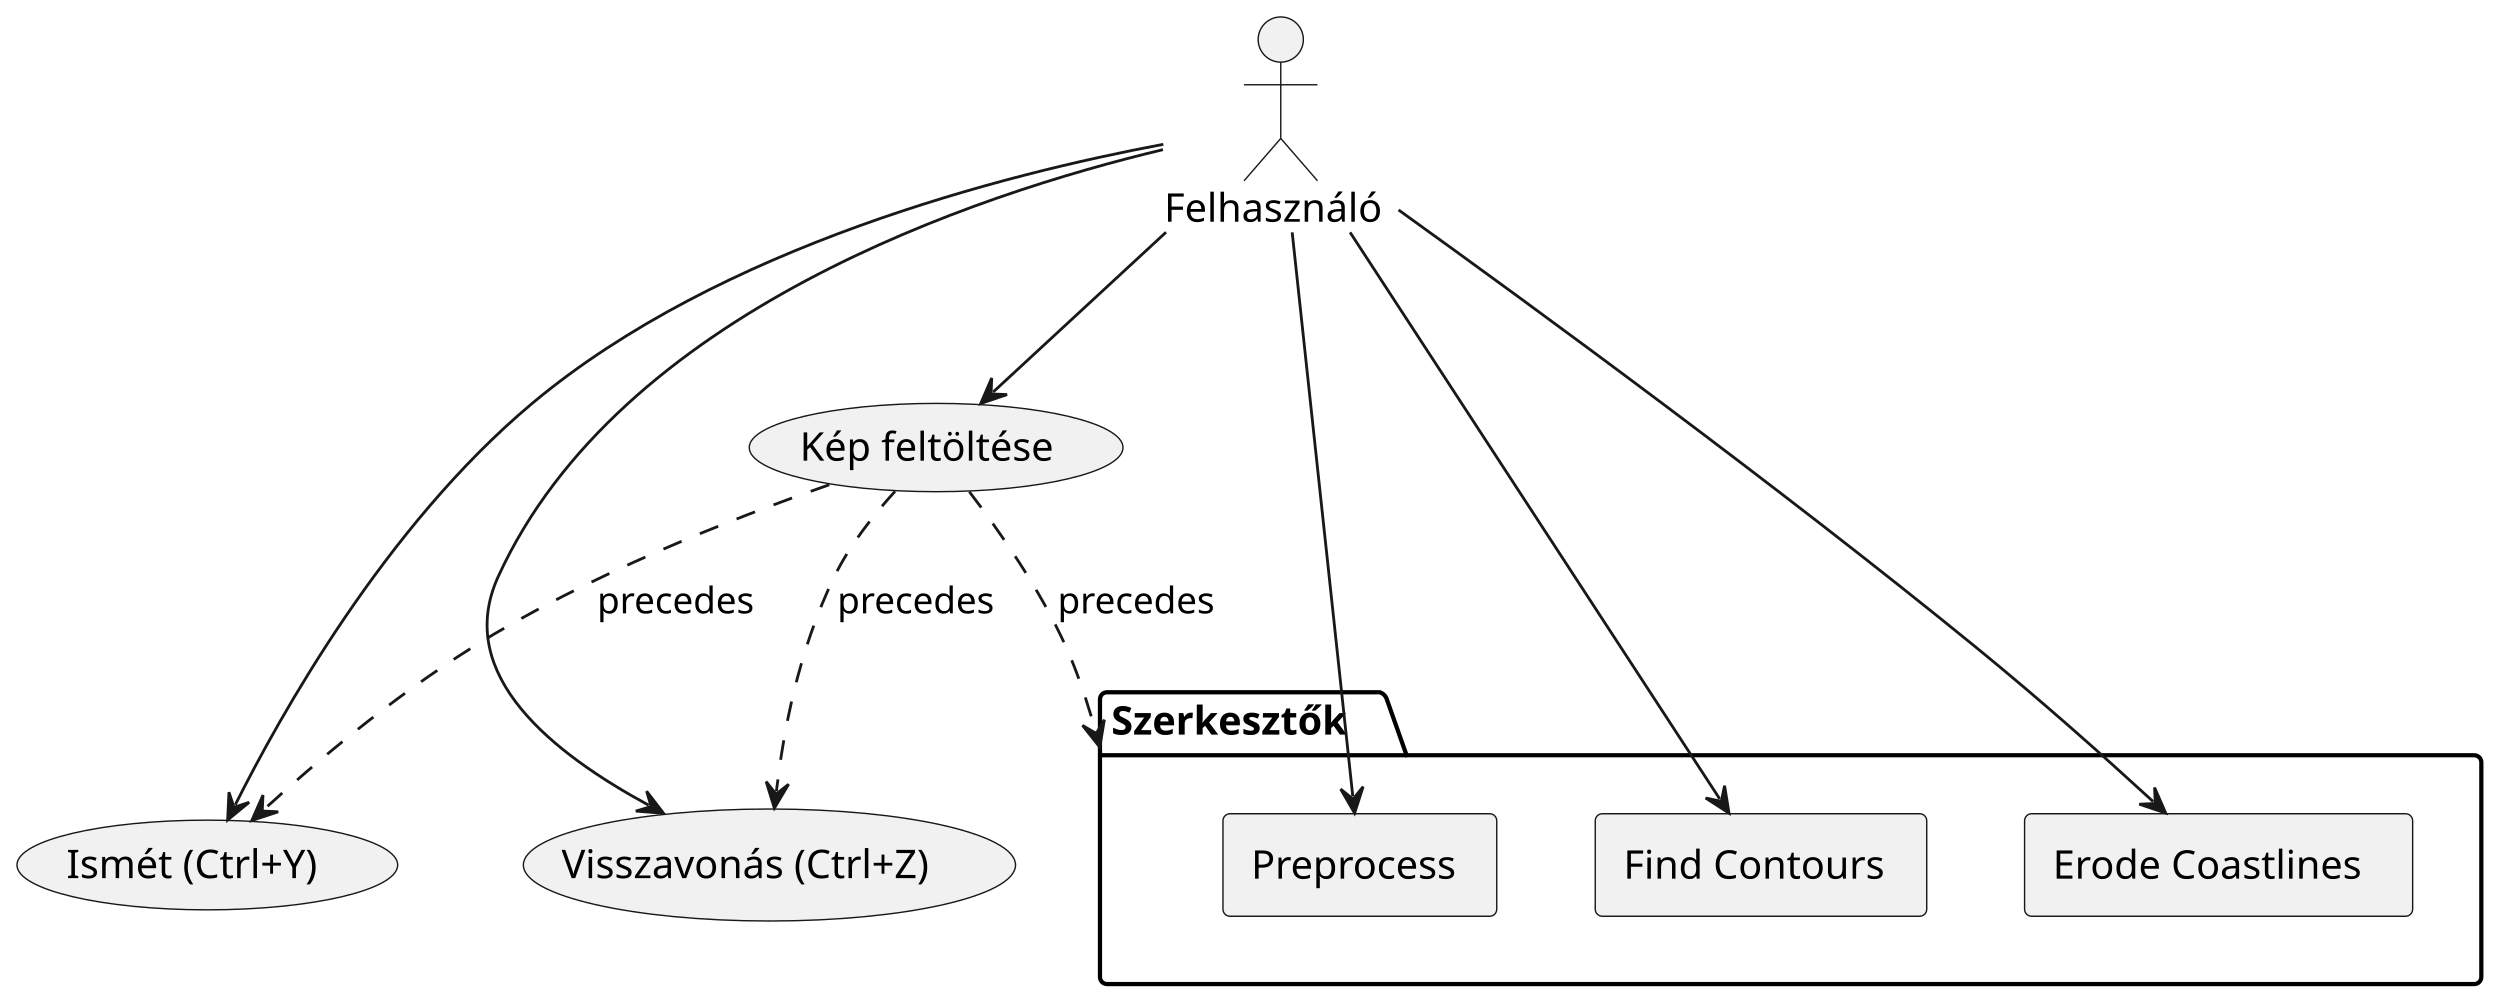
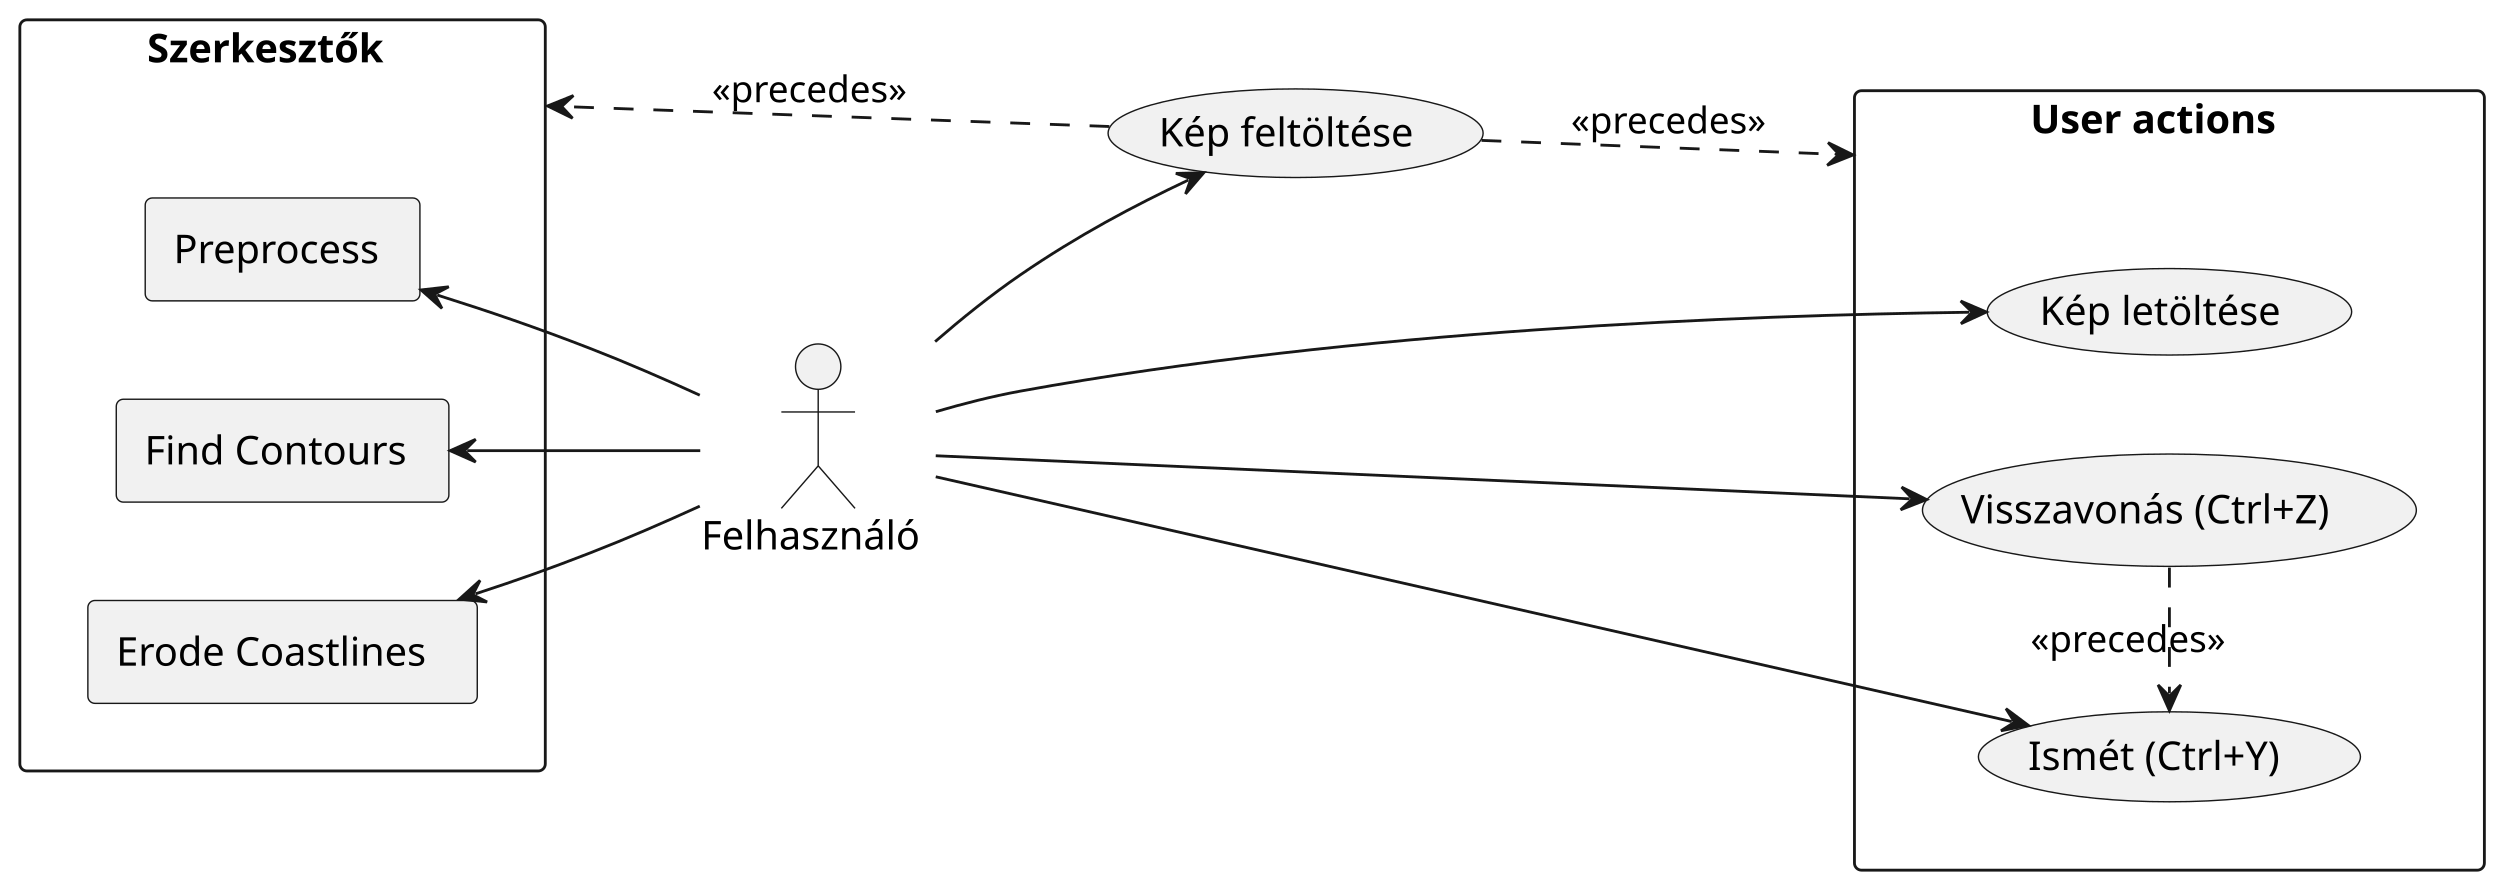
- <svg xmlns="http://www.w3.org/2000/svg" contentStyleType="text/css" data-diagram-type="DESCRIPTION" height="355px" preserveAspectRatio="none" style="width:885px;height:355px;background:#FFFFFF;" version="1.1" viewBox="0 0 885 355" width="885px" zoomAndPan="magnify">
+ <svg xmlns="http://www.w3.org/2000/svg" contentStyleType="text/css" data-diagram-type="DESCRIPTION" height="313px" preserveAspectRatio="none" style="width:882px;height:313px;background:#FFFFFF;" version="1.1" viewBox="0 0 882 313" width="882px" zoomAndPan="magnify">
  <defs />
  <g>
-     <g class="cluster" data-entity="Editors" data-source-line="7" data-uid="ent0005" id="cluster_Editors">
-       <path d="M391.89,245.06 L488.429,245.06 A3.75,3.75 0 0 1 490.929,247.56 L497.929,267.357 L875.89,267.357 A2.5,2.5 0 0 1 878.39,269.857 L878.39,345.86 A2.5,2.5 0 0 1 875.89,348.36 L391.89,348.36 A2.5,2.5 0 0 1 389.39,345.86 L389.39,247.56 A2.5,2.5 0 0 1 391.89,245.06" fill="none" style="stroke:#000000;stroke-width:1.5;" />
-       <line style="stroke:#000000;stroke-width:1.5;" x1="389.39" x2="497.929" y1="267.357" y2="267.357" />
-       <text fill="#000000" font-family="sans-serif" font-size="14" font-weight="bold" lengthAdjust="spacing" textLength="95.539" x="393.39" y="260.055">Szerkesztők</text>
+     <g class="cluster" data-entity="UA" data-source-line="5" data-uid="ent0003" id="cluster_UA">
+       <rect fill="none" height="275" rx="2.5" ry="2.5" style="stroke:#181818;stroke-width:1;" width="222.24" x="654.25" y="32" />
+       <text fill="#000000" font-family="sans-serif" font-size="14" font-weight="bold" lengthAdjust="spacing" textLength="98.13" x="716.305" y="46.995">User actions</text>
    </g>
-     <g class="entity" data-entity="P" data-source-line="8" data-uid="ent0006" id="entity_P">
-       <rect fill="#F1F1F1" height="36.297" rx="2.5" ry="2.5" style="stroke:#181818;stroke-width:0.5;" width="96.918" x="432.93" y="288.06" />
-       <text fill="#000000" font-family="sans-serif" font-size="14" lengthAdjust="spacing" textLength="76.918" x="442.93" y="311.055">Preprocess</text>
+     <g class="cluster" data-entity="Editors" data-source-line="10" data-uid="ent0007" id="cluster_Editors">
+       <rect fill="none" height="265" rx="2.5" ry="2.5" style="stroke:#181818;stroke-width:1;" width="185.38" x="7" y="7" />
+       <text fill="#000000" font-family="sans-serif" font-size="14" font-weight="bold" lengthAdjust="spacing" textLength="95.539" x="51.92" y="21.995">Szerkesztők</text>
    </g>
-     <g class="entity" data-entity="F" data-source-line="9" data-uid="ent0007" id="entity_F">
-       <rect fill="#F1F1F1" height="36.297" rx="2.5" ry="2.5" style="stroke:#181818;stroke-width:0.5;" width="117.344" x="564.72" y="288.06" />
-       <text fill="#000000" font-family="sans-serif" font-size="14" lengthAdjust="spacing" textLength="97.344" x="574.72" y="311.055">Find Contours</text>
+     <g class="entity" data-entity="UnD" data-source-line="6" data-uid="ent0004" id="entity_UnD">
+       <ellipse cx="765.367" cy="180.004" fill="#F1F1F1" rx="87.118" ry="19.823" style="stroke:#181818;stroke-width:0.5;" />
+       <text fill="#000000" font-family="sans-serif" font-size="14" lengthAdjust="spacing" textLength="147.185" x="691.775" y="184.652">Visszavonás (Ctrl+Z)</text>
    </g>
-     <g class="entity" data-entity="E" data-source-line="10" data-uid="ent0008" id="entity_E">
-       <rect fill="#F1F1F1" height="36.297" rx="2.5" ry="2.5" style="stroke:#181818;stroke-width:0.5;" width="137.38" x="716.7" y="288.06" />
-       <text fill="#000000" font-family="sans-serif" font-size="14" lengthAdjust="spacing" textLength="117.38" x="726.7" y="311.055">Erode Coastlines</text>
+     <g class="entity" data-entity="R" data-source-line="7" data-uid="ent0005" id="entity_R">
+       <ellipse cx="765.373" cy="266.998" fill="#F1F1F1" rx="67.393" ry="15.879" style="stroke:#181818;stroke-width:0.5;" />
+       <text fill="#000000" font-family="sans-serif" font-size="14" lengthAdjust="spacing" textLength="99.73" x="715.508" y="271.647">Ismét (Ctrl+Y)</text>
    </g>
-     <g class="entity" data-entity="U" data-source-line="2" data-uid="ent0002" id="entity_U">
-       <ellipse cx="331.387" cy="158.431" fill="#F1F1F1" rx="66.157" ry="15.631" style="stroke:#181818;stroke-width:0.5;" />
-       <text fill="#000000" font-family="sans-serif" font-size="14" lengthAdjust="spacing" textLength="96.517" x="283.129" y="163.08">Kép feltöltése</text>
+     <g class="entity" data-entity="D" data-source-line="8" data-uid="ent0006" id="entity_D">
+       <ellipse cx="765.375" cy="109.999" fill="#F1F1F1" rx="64.294" ry="15.259" style="stroke:#181818;stroke-width:0.5;" />
+       <text fill="#000000" font-family="sans-serif" font-size="14" lengthAdjust="spacing" textLength="91.588" x="719.581" y="114.647">Kép letöltése</text>
    </g>
-     <g class="entity" data-entity="UnD" data-source-line="4" data-uid="ent0003" id="entity_UnD">
-       <ellipse cx="272.387" cy="306.214" fill="#F1F1F1" rx="87.118" ry="19.823" style="stroke:#181818;stroke-width:0.5;" />
-       <text fill="#000000" font-family="sans-serif" font-size="14" lengthAdjust="spacing" textLength="147.185" x="198.795" y="310.862">Visszavonás (Ctrl+Z)</text>
+     <g class="entity" data-entity="P" data-source-line="11" data-uid="ent0008" id="entity_P">
+       <rect fill="#F1F1F1" height="36.297" rx="2.5" ry="2.5" style="stroke:#181818;stroke-width:0.5;" width="96.918" x="51.23" y="69.85" />
+       <text fill="#000000" font-family="sans-serif" font-size="14" lengthAdjust="spacing" textLength="76.918" x="61.23" y="92.845">Preprocess</text>
    </g>
-     <g class="entity" data-entity="R" data-source-line="5" data-uid="ent0004" id="entity_R">
-       <ellipse cx="73.393" cy="306.209" fill="#F1F1F1" rx="67.393" ry="15.879" style="stroke:#181818;stroke-width:0.5;" />
-       <text fill="#000000" font-family="sans-serif" font-size="14" lengthAdjust="spacing" textLength="99.73" x="23.528" y="310.857">Ismét (Ctrl+Y)</text>
+     <g class="entity" data-entity="F" data-source-line="12" data-uid="ent0009" id="entity_F">
+       <rect fill="#F1F1F1" height="36.297" rx="2.5" ry="2.5" style="stroke:#181818;stroke-width:0.5;" width="117.344" x="41.02" y="140.85" />
+       <text fill="#000000" font-family="sans-serif" font-size="14" lengthAdjust="spacing" textLength="97.344" x="51.02" y="163.845">Find Contours</text>
    </g>
-     <g class="entity" data-entity="User" data-source-line="13" data-uid="ent0009" id="entity_User">
-       <ellipse cx="453.389" cy="14" fill="#F1F1F1" rx="8" ry="8" style="stroke:#181818;stroke-width:0.5;" />
-       <path d="M453.389,22 L453.389,49 M440.389,30 L466.389,30 M453.389,49 L440.389,64 M453.389,49 L466.389,64" fill="none" style="stroke:#181818;stroke-width:0.5;" />
-       <text fill="#000000" font-family="sans-serif" font-size="14" lengthAdjust="spacing" textLength="82.558" x="412.11" y="78.495">Felhasználó</text>
+     <g class="entity" data-entity="E" data-source-line="13" data-uid="ent0010" id="entity_E">
+       <rect fill="#F1F1F1" height="36.297" rx="2.5" ry="2.5" style="stroke:#181818;stroke-width:0.5;" width="137.38" x="31" y="211.85" />
+       <text fill="#000000" font-family="sans-serif" font-size="14" lengthAdjust="spacing" textLength="117.38" x="41" y="234.845">Erode Coastlines</text>
    </g>
-     <g class="link" data-entity-1="User" data-entity-2="U" data-source-line="15" data-uid="lnk10" id="link_User_U">
-       <path d="M412.77,82.21 C390.31,102.97 368.096,123.507 351.576,138.777" fill="none" id="User-to-U" style="stroke:#181818;stroke-width:1;" />
-       <polygon fill="#181818" points="347.17,142.85,356.494,139.678,350.842,139.456,351.064,133.804,347.17,142.85" style="stroke:#181818;stroke-width:1;" />
+     <g class="entity" data-entity="U" data-source-line="3" data-uid="ent0002" id="entity_U">
+       <ellipse cx="457.087" cy="47.001" fill="#F1F1F1" rx="66.157" ry="15.631" style="stroke:#181818;stroke-width:0.5;" />
+       <text fill="#000000" font-family="sans-serif" font-size="14" lengthAdjust="spacing" textLength="96.517" x="408.829" y="51.65">Kép feltöltése</text>
    </g>
-     <g class="link" data-entity-1="User" data-entity-2="UnD" data-source-line="16" data-uid="lnk11" id="link_User_UnD">
-       <path d="M411.69,52.97 C345.44,68.82 219.25,110.48 176.39,204.06 C160.31,239.17 196.266,266.939 229.626,285.039" fill="none" id="User-to-UnD" style="stroke:#181818;stroke-width:1;" />
-       <polygon fill="#181818" points="234.9,287.9,228.897,280.092,230.505,285.515,225.082,287.124,234.9,287.9" style="stroke:#181818;stroke-width:1;" />
+     <g class="entity" data-entity="User" data-source-line="16" data-uid="ent0011" id="entity_User">
+       <ellipse cx="288.659" cy="129.35" fill="#F1F1F1" rx="8" ry="8" style="stroke:#181818;stroke-width:0.5;" />
+       <path d="M288.659,137.35 L288.659,164.35 M275.659,145.35 L301.659,145.35 M288.659,164.35 L275.659,179.35 M288.659,164.35 L301.659,179.35" fill="none" style="stroke:#181818;stroke-width:0.5;" />
+       <text fill="#000000" font-family="sans-serif" font-size="14" lengthAdjust="spacing" textLength="82.558" x="247.38" y="193.845">Felhasználó</text>
    </g>
-     <g class="link" data-entity-1="User" data-entity-2="R" data-source-line="17" data-uid="lnk12" id="link_User_R">
-       <path d="M411.81,51.09 C355.6,61.63 254.8,87.22 188.39,142.8 C136.2,186.49 98.921,253.748 83.281,284.908" fill="none" id="User-to-R" style="stroke:#181818;stroke-width:1;" />
-       <polygon fill="#181818" points="80.59,290.27,88.202,284.021,82.833,285.801,81.052,280.432,80.59,290.27" style="stroke:#181818;stroke-width:1;" />
+     <g class="link" data-entity-1="User" data-entity-2="U" data-source-line="18" data-uid="lnk12" id="link_User_U">
+       <path d="M329.91,120.52 C339.4,112.3 349.74,103.99 359.94,97 C380.42,82.95 399.917,72.667 419.267,63.507" fill="none" id="User-to-U" style="stroke:#181818;stroke-width:1;" />
+       <polygon fill="#181818" points="424.69,60.94,414.844,61.175,420.171,63.079,418.267,68.406,424.69,60.94" style="stroke:#181818;stroke-width:1;" />
    </g>
-     <g class="link" data-entity-1="User" data-entity-2="P" data-source-line="18" data-uid="lnk13" id="link_User_P">
-       <path d="M457.43,82.26 C463.58,139.48 474.409,240.174 478.889,281.894" fill="none" id="User-to-P" style="stroke:#181818;stroke-width:1;" />
-       <polygon fill="#181818" points="479.53,287.86,482.546,278.484,478.996,282.889,474.592,279.339,479.53,287.86" style="stroke:#181818;stroke-width:1;" />
+     <g class="link" data-entity-1="User" data-entity-2="UnD" data-source-line="19" data-uid="lnk13" id="link_User_UnD">
+       <path d="M330.13,160.79 C407.26,164.2 570.776,171.435 673.716,175.985" fill="none" id="User-to-UnD" style="stroke:#181818;stroke-width:1;" />
+       <polygon fill="#181818" points="679.71,176.25,670.895,171.857,674.715,176.029,670.542,179.849,679.71,176.25" style="stroke:#181818;stroke-width:1;" />
    </g>
-     <g class="link" data-entity-1="User" data-entity-2="F" data-source-line="19" data-uid="lnk14" id="link_User_F">
-       <path d="M477.93,82.26 C515.26,139.48 581.571,241.115 608.791,282.835" fill="none" id="User-to-F" style="stroke:#181818;stroke-width:1;" />
-       <polygon fill="#181818" points="612.07,287.86,610.502,278.137,609.338,283.673,603.802,282.508,612.07,287.86" style="stroke:#181818;stroke-width:1;" />
+     <g class="link" data-entity-1="User" data-entity-2="R" data-source-line="20" data-uid="lnk14" id="link_User_R">
+       <path d="M330.13,168.21 C417.13,188 615.789,233.199 709.75,254.579" fill="none" id="User-to-R" style="stroke:#181818;stroke-width:1;" />
+       <polygon fill="#181818" points="715.6,255.91,707.712,250.013,710.725,254.801,705.937,257.813,715.6,255.91" style="stroke:#181818;stroke-width:1;" />
    </g>
-     <g class="link" data-entity-1="User" data-entity-2="E" data-source-line="20" data-uid="lnk15" id="link_User_E">
-       <path d="M495.09,74.32 C544.66,109.95 629.48,172.06 699.39,229.06 C723.2,248.47 745.057,268.026 762.227,283.765" fill="none" id="User-to-E" style="stroke:#181818;stroke-width:1;" />
-       <polygon fill="#181818" points="766.65,287.82,762.719,278.79,762.964,284.441,757.313,284.687,766.65,287.82" style="stroke:#181818;stroke-width:1;" />
+     <g class="link" data-entity-1="User" data-entity-2="D" data-source-line="21" data-uid="lnk15" id="link_User_D">
+       <path d="M330.17,145.24 C339.82,142.42 350.16,139.78 359.94,138 C479.04,116.36 614.67,111.241 694.78,110.161" fill="none" id="User-to-D" style="stroke:#181818;stroke-width:1;" />
+       <polygon fill="#181818" points="700.78,110.08,691.727,106.202,695.78,110.147,691.835,114.201,700.78,110.08" style="stroke:#181818;stroke-width:1;" />
    </g>
-     <g class="link" data-entity-1="U" data-entity-2="Editors" data-source-line="22" data-uid="lnk16" id="link_U_Editors">
-       <path d="M343.15,174.08 C353.49,187.63 368.29,208.69 377.39,229.06 C380.85,236.798 383.808,245.254 386.303,253.627 C386.927,255.72 387.522,257.808 388.089,259.878 C388.372,260.913 388.648,261.944 388.918,262.969 C389.052,263.481 387.688,258.182 387.819,258.691" fill="none" id="U-to-Editors" style="stroke:#181818;stroke-width:1;stroke-dasharray:7,7;" />
-       <polygon fill="#181818" points="389.316,264.501,390.944,254.788,388.069,259.659,383.197,256.784,389.316,264.501" style="stroke:#181818;stroke-width:1;" />
-       <text fill="#000000" font-family="sans-serif" font-size="13" lengthAdjust="spacing" textLength="59.763" x="374.39" y="217.127">precedes</text>
+     <g class="link" data-entity-1="E" data-entity-2="User" data-source-line="22" data-uid="lnk17" id="link_E_User">
+       <path d="M167.752,209.504 C183.002,204.514 193.54,200.76 208.38,195 C221.06,190.08 234.63,184.17 246.88,178.57" fill="none" id="E-backto-User" style="stroke:#181818;stroke-width:1;" />
+       <polygon fill="#181818" points="162.05,211.37,171.848,212.373,166.802,209.815,169.36,204.769,162.05,211.37" style="stroke:#181818;stroke-width:1;" />
    </g>
-     <g class="link" data-entity-1="U" data-entity-2="UnD" data-source-line="23" data-uid="lnk17" id="link_U_UnD">
-       <path d="M316.84,173.93 C309.39,182.14 300.78,192.95 295.39,204.06 C282.44,230.8 277.339,259.132 274.839,280.132" fill="none" id="U-to-UnD" style="stroke:#181818;stroke-width:1;stroke-dasharray:7,7;" />
-       <polygon fill="#181818" points="274.13,286.09,279.166,277.626,274.721,281.125,271.222,276.68,274.13,286.09" style="stroke:#181818;stroke-width:1;" />
-       <text fill="#000000" font-family="sans-serif" font-size="13" lengthAdjust="spacing" textLength="59.763" x="296.39" y="217.127">precedes</text>
+     <g class="link" data-entity-1="F" data-entity-2="User" data-source-line="23" data-uid="lnk19" id="link_F_User">
+       <path d="M164.82,159 C193.44,159 221.25,159 247.05,159" fill="none" id="F-backto-User" style="stroke:#181818;stroke-width:1;" />
+       <polygon fill="#181818" points="158.82,159,167.82,163,163.82,159,167.82,155,158.82,159" style="stroke:#181818;stroke-width:1;" />
    </g>
-     <g class="link" data-entity-1="U" data-entity-2="R" data-source-line="24" data-uid="lnk18" id="link_U_R">
-       <path d="M293.58,171.6 C259.22,183.55 207.86,203.64 167.39,229.06 C137.87,247.61 111.549,270.083 93.569,286.433" fill="none" id="U-to-R" style="stroke:#181818;stroke-width:1;stroke-dasharray:7,7;" />
-       <polygon fill="#181818" points="89.13,290.47,98.48,287.374,92.829,287.106,93.097,281.456,89.13,290.47" style="stroke:#181818;stroke-width:1;" />
-       <text fill="#000000" font-family="sans-serif" font-size="13" lengthAdjust="spacing" textLength="59.763" x="211.39" y="217.127">precedes</text>
+     <g class="link" data-entity-1="P" data-entity-2="User" data-source-line="24" data-uid="lnk21" id="link_P_User">
+       <path d="M154.262,104.096 C173.082,110.036 189.05,115.5 208.38,123 C221.06,127.92 234.63,133.83 246.88,139.43" fill="none" id="P-backto-User" style="stroke:#181818;stroke-width:1;" />
+       <polygon fill="#181818" points="148.54,102.29,155.919,108.813,153.308,103.795,158.327,101.184,148.54,102.29" style="stroke:#181818;stroke-width:1;" />
+     </g>
+     <g class="link" data-entity-1="U" data-entity-2="Editors" data-source-line="26" data-uid="lnk22" id="link_U_Editors">
+       <path d="M391.4,44.63 C340.705,42.775 269.035,40.155 209.542,37.98 C205.824,37.844 202.154,37.71 198.538,37.578 C196.731,37.512 200.933,37.665 199.155,37.6" fill="none" id="U-to-Editors" style="stroke:#181818;stroke-width:1;stroke-dasharray:7,7;" />
+       <polygon fill="#181818" points="193.159,37.381,202.006,41.707,198.155,37.564,202.299,33.712,193.159,37.381" style="stroke:#181818;stroke-width:1;" />
+       <text fill="#000000" font-family="sans-serif" font-size="13" lengthAdjust="spacing" textLength="75.67" x="251.16" y="36.067">«precedes»</text>
+     </g>
+     <g class="link" data-entity-1="U" data-entity-2="UA" data-source-line="27" data-uid="lnk23" id="link_U_UA">
+       <path d="M522.67,49.53 C544.785,50.398 570.653,51.411 597.088,52.447 C610.305,52.965 623.664,53.488 636.766,54.001 C640.042,54.13 643.302,54.257 646.539,54.384 C648.158,54.447 649.77,54.511 651.377,54.574 C652.181,54.605 646.987,54.401 647.787,54.433" fill="none" id="U-to-UA" style="stroke:#181818;stroke-width:1;stroke-dasharray:7,7;" />
+       <polygon fill="#181818" points="653.783,54.668,644.946,50.319,648.786,54.472,644.633,58.312,653.783,54.668" style="stroke:#181818;stroke-width:1;" />
+       <text fill="#000000" font-family="sans-serif" font-size="13" lengthAdjust="spacing" textLength="75.67" x="554.25" y="47.067">«precedes»</text>
+     </g>
+     <g class="link" data-entity-1="UnD" data-entity-2="R" data-source-line="28" data-uid="lnk24" id="link_UnD_R">
+       <path d="M765.37,200.27 C765.37,215.6 765.37,230.36 765.37,244.64" fill="none" id="UnD-to-R" style="stroke:#181818;stroke-width:1;stroke-dasharray:7,7;" />
+       <polygon fill="#181818" points="765.37,250.64,769.37,241.64,765.37,245.64,761.37,241.64,765.37,250.64" style="stroke:#181818;stroke-width:1;" />
+       <text fill="#000000" font-family="sans-serif" font-size="13" lengthAdjust="spacing" textLength="75.67" x="716.37" y="230.037">«precedes»</text>
    </g>
  </g>
</svg>
